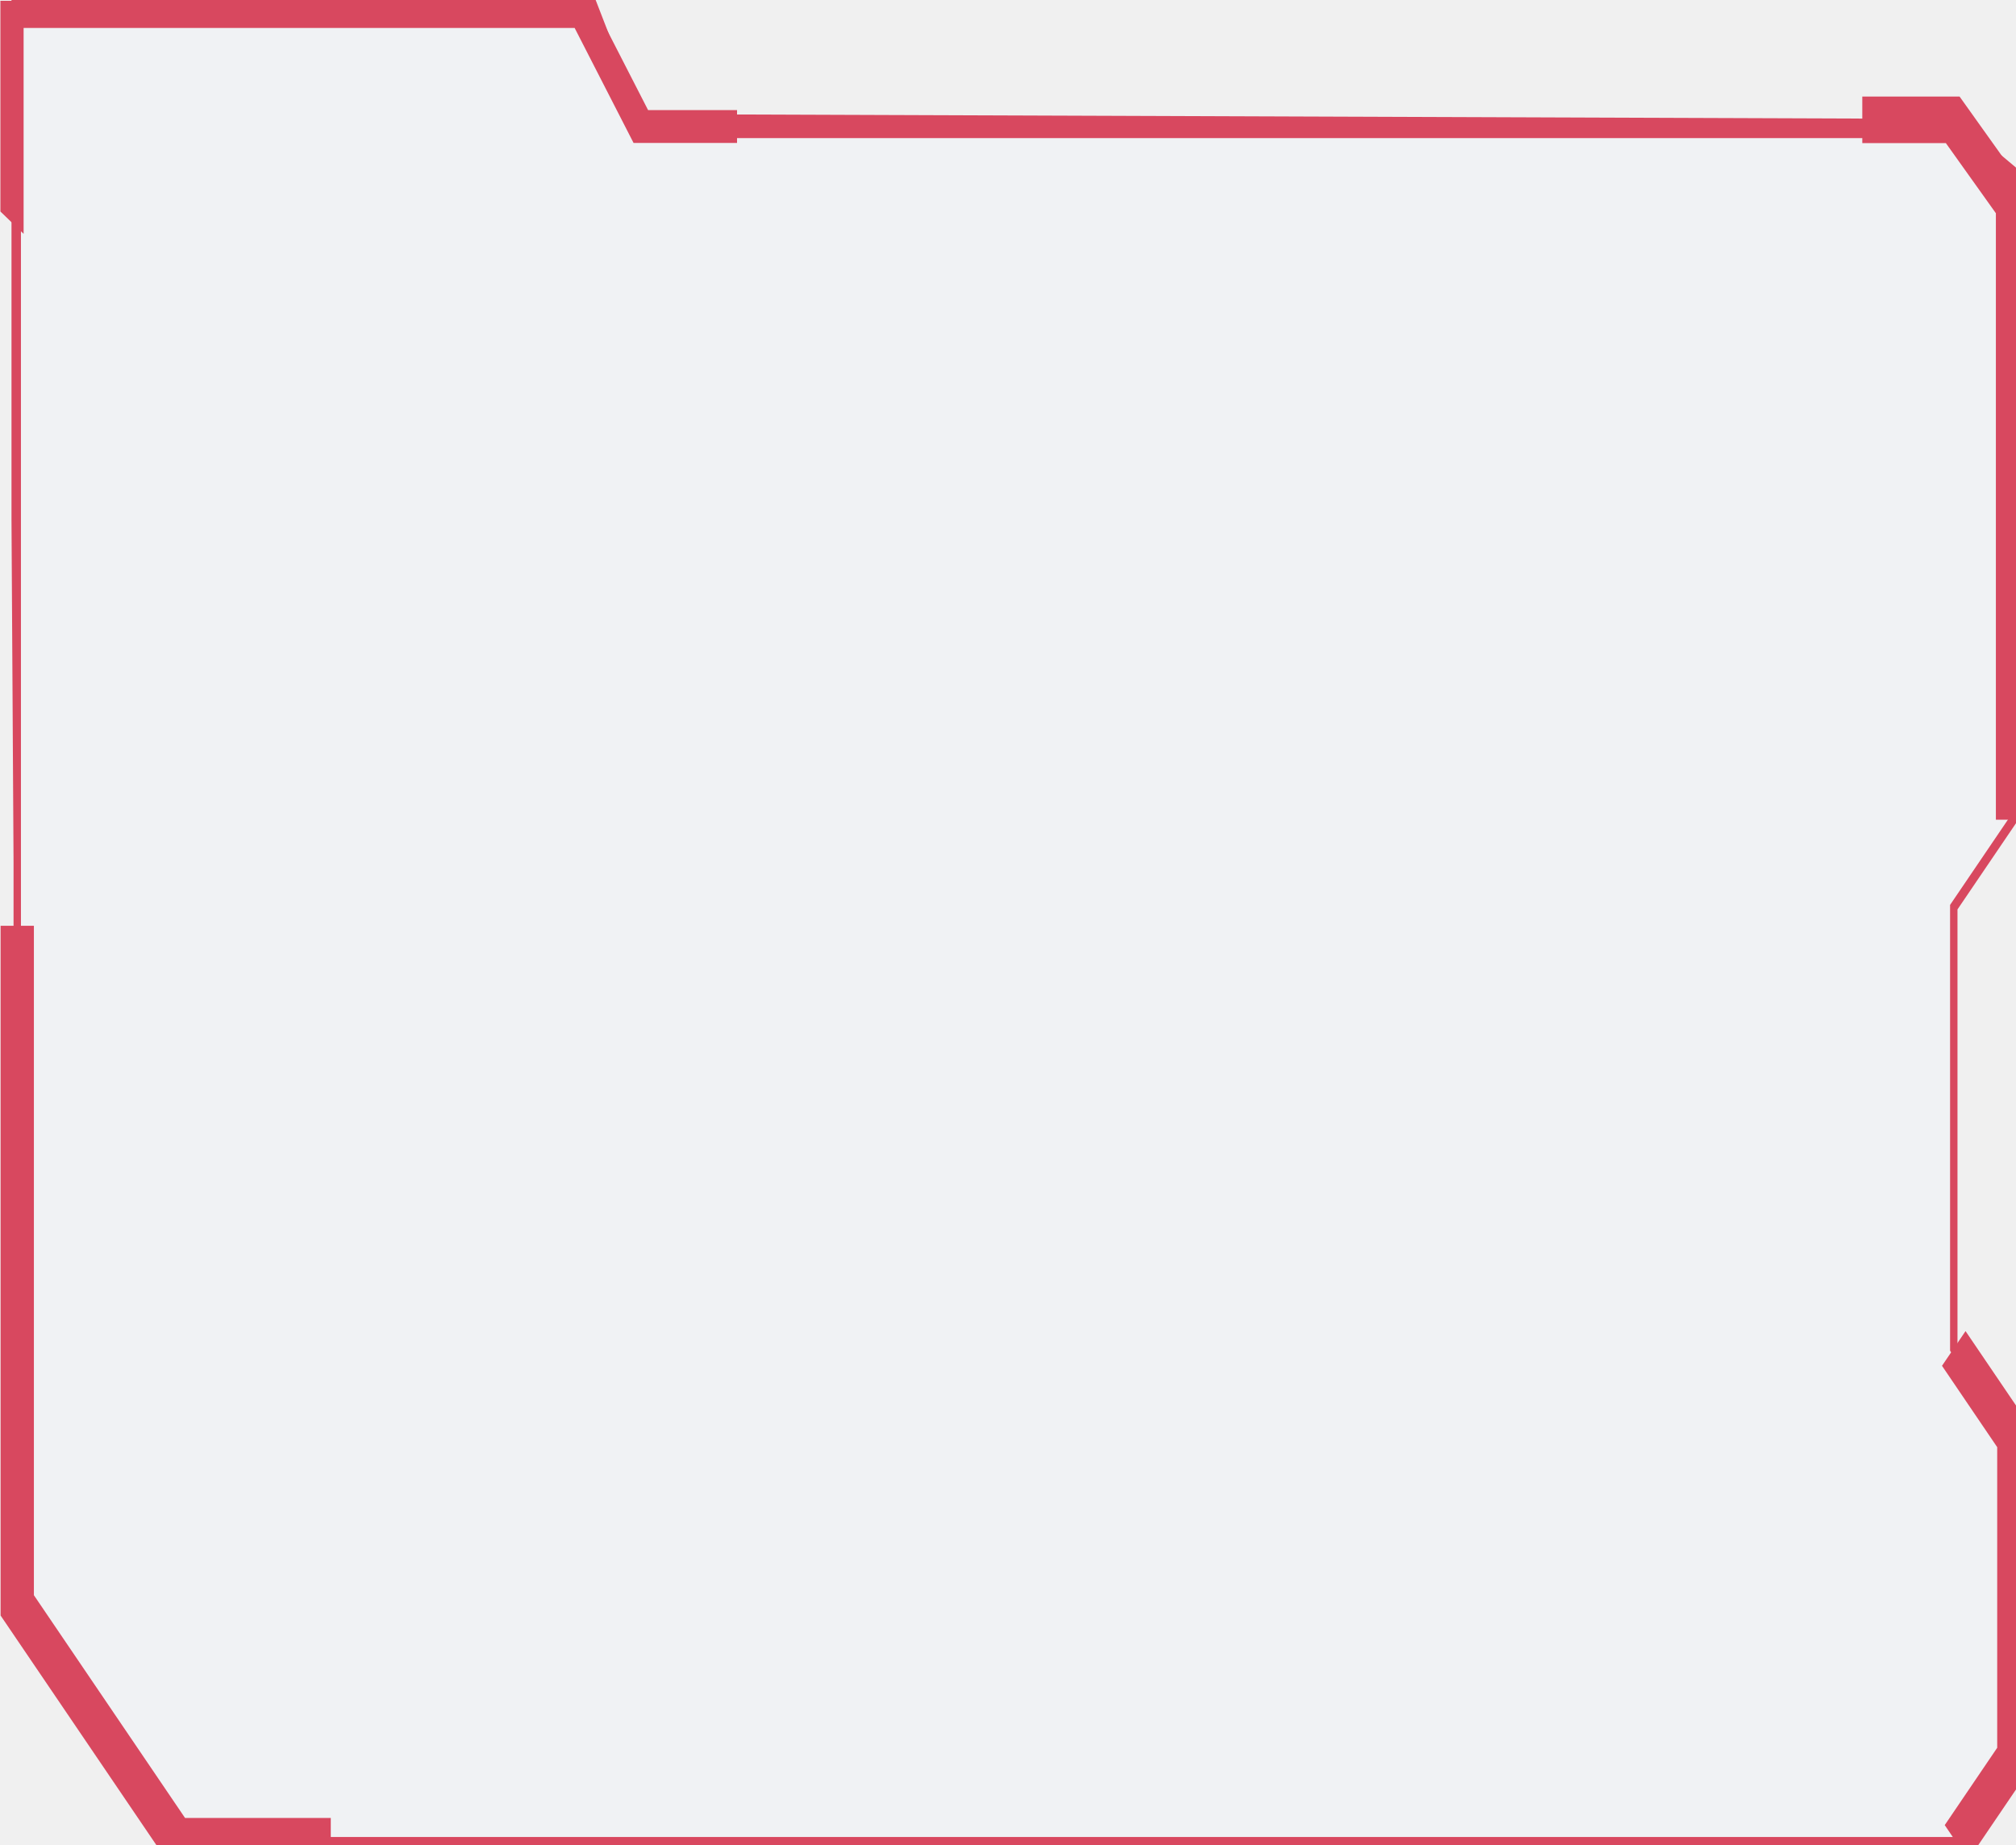
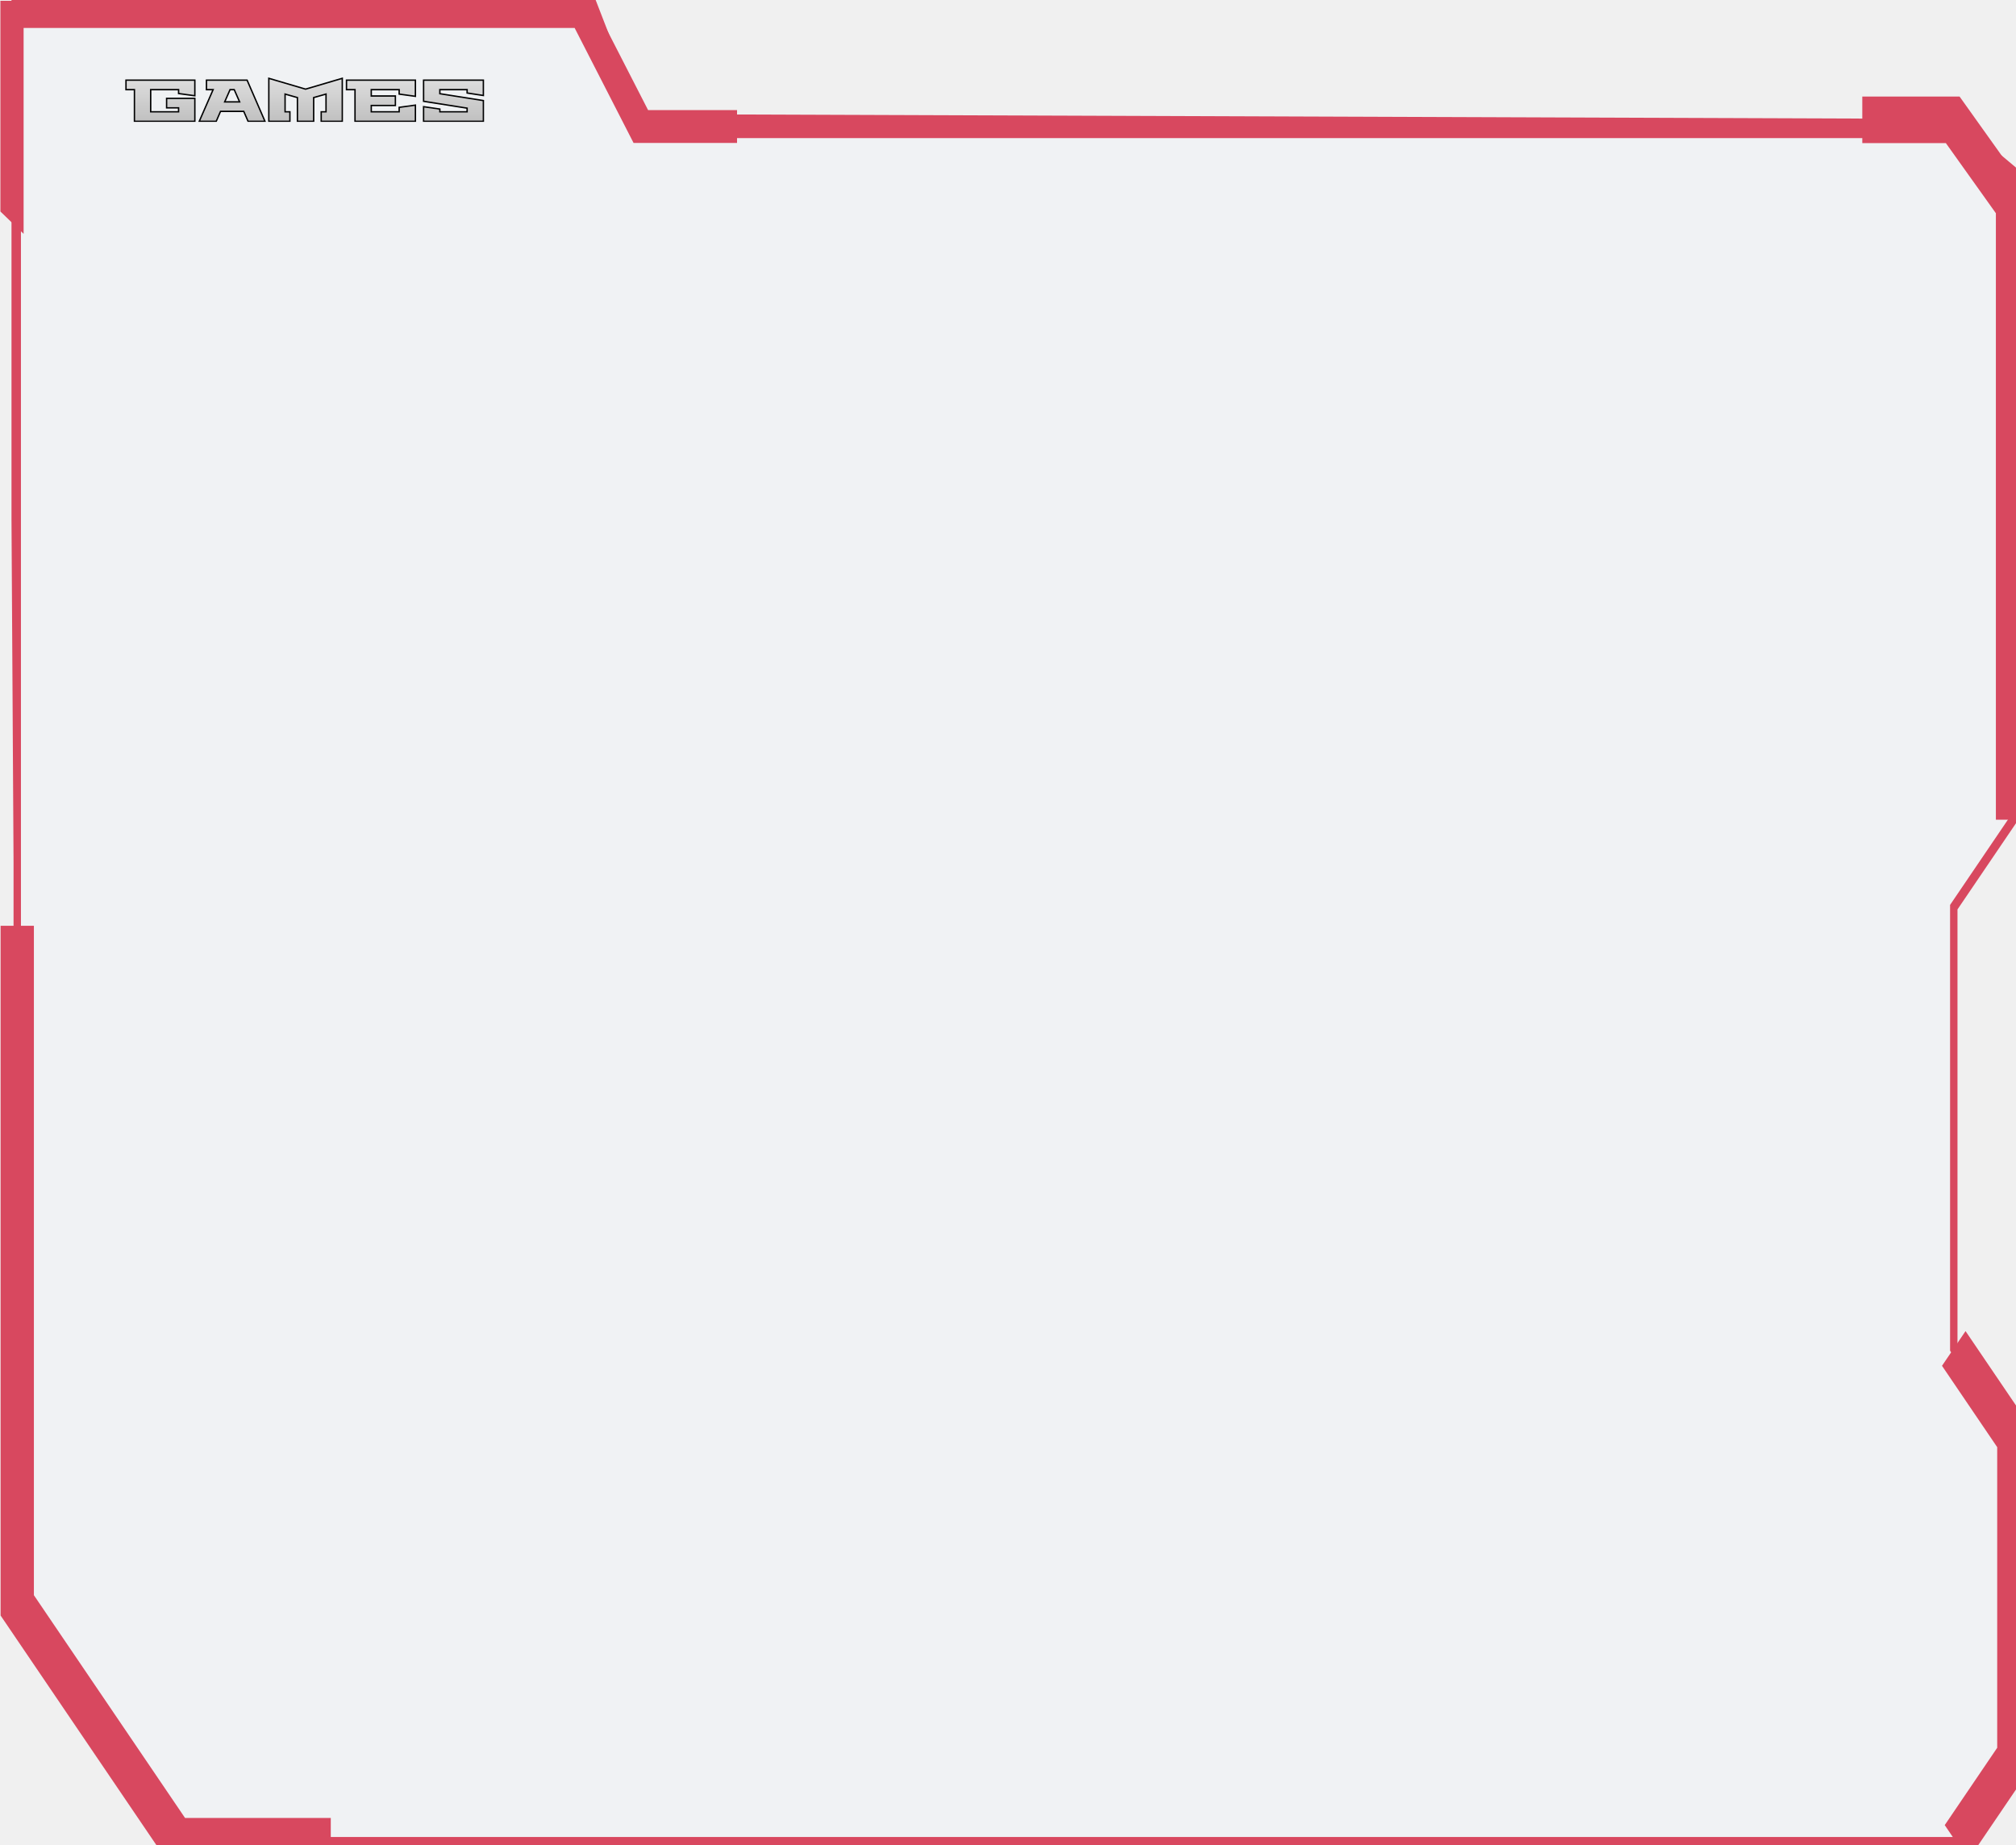
<svg xmlns="http://www.w3.org/2000/svg" width="1421" height="1300" viewBox="0 0 1421 1300" fill="none">
  <g style="mix-blend-mode:screen" opacity="0.71">
    <path d="M11.53 187.192V3.101H130.297H411.17L460.23 92.83H550.175H1365.81L1418.8 122.085V578.059L1377.14 639.45V950.495L1419.49 1012.91V1239.14L1379.06 1298.71H125.561L12.159 1131.59V652.543V602.717L8.464 492.15L8.464 363.584V304.444L11.53 187.192Z" fill="#003259" />
  </g>
  <path d="M1380.14 1302.56H124.481L123.718 1301.43L9.55 1133.18V650.951V607.818L8.104 366.67L8.104 300.844V185.374L8.104 184.106L8.104 0H419.857L451.031 80.453L1380.14 83.828L1421.41 118.478V579.651L1379.75 641.044V948.905L1422.1 1011.32V1240.73L1380.14 1302.56ZM126.642 1294.87H1377.98L1416.88 1237.55V1014.5L1374.53 952.089V637.858L1416.19 576.464V121.663L1374.53 97.331H451.031L415.258 6.943H131.627H14.764V185.374V300.844V366.67V604.259V654.136V1130L126.642 1294.87Z" fill="#D8485F" />
  <path d="M233.154 1316H120.704L0.422 1138.75V652.543H23.89V1124.42L130.419 1281.42H233.154V1316Z" fill="#D8485F" />
  <path d="M1387.36 1310.94L1370.77 1286.48L1407.75 1231.97V1020.07L1368.84 962.722L1385.43 938.267L1431.22 1005.75V1246.3L1387.36 1310.94Z" fill="#D8485F" />
  <path d="M1430.2 577.796H1406.82V150.306L1371.56 100.87H1312.66V68.075H1381.24L1430.2 136.722V577.796Z" fill="#D8485F" />
  <path d="M16.641 164.844L0.287 149.091V0.563H417.302L456.805 77.593H519.512V100.769H446.581L405.037 19.691H16.641V164.844Z" fill="#D8485F" />
+   <mask id="path-7-outside-1_25_3921" maskUnits="userSpaceOnUse" x="88" y="54" width="254" height="32" fill="black">
+     <rect fill="white" x="88" y="54" width="254" height="32" />
+     <path d="M89.308 62.68V57H136.828V66.92L126.388 65.48V62.68H105.708V79.32H126.388V75.52H117.948V69.84H136.828V85H95.268V62.68H89.308ZM141.232 85L150.992 62.68H146.032V57H173.832L185.992 85H175.192L172.152 78H155.112L152.072 85H141.232ZM157.592 72.32H169.672L165.432 62.68H161.832L157.592 72.32ZM189.988 85V55.88L215.388 63.36L240.748 55.88V85H226.908V79.32H230.308V65.64L220.588 68.4V85H210.148V68.4L200.428 65.64V79.32H203.828V85H189.988ZM244.738 62.68V57H292.298V67.32L281.858 65.88V62.68H261.178V68.16H278.178V73.84H261.178V79.32H281.858V76.12L292.298 74.68V85H250.738V62.68H244.738ZM299.08 85V75.8L309.52 77.32V79.32H329.76V75.8L299.08 70.96V57H340.2V66.72L329.76 65.12V62.68H309.52V66.48L340.2 71.32V85H299.08Z" />
+   </mask>
+   <path d="M89.308 62.68V57H136.828V66.92L126.388 65.48V62.68H105.708V79.32H126.388V75.52H117.948V69.84H136.828V85H95.268V62.68H89.308ZM141.232 85L150.992 62.68H146.032V57H173.832L185.992 85H175.192L172.152 78H155.112L152.072 85H141.232ZM157.592 72.32H169.672L165.432 62.68H161.832L157.592 72.32ZM189.988 85V55.88L215.388 63.36L240.748 55.88V85H226.908V79.32H230.308V65.64L220.588 68.4V85H210.148V68.4L200.428 65.64V79.32H203.828V85H189.988ZM244.738 62.68V57H292.298V67.32L281.858 65.88V62.68H261.178V68.16H278.178V73.84H261.178V79.32H281.858V76.12L292.298 74.68V85H250.738V62.68H244.738ZM299.08 85V75.8L309.52 77.32V79.32H329.76V75.8L299.08 70.96V57H340.2V66.72L329.76 65.12V62.68H309.52V66.48L340.2 71.32V85H299.08Z" fill="url(#paint0_linear_25_3921)" />
+   <path d="M89.308 62.68H88.308V63.68H89.308V62.68ZM89.308 57V56H88.308V57H89.308ZM136.828 57H137.828V56H136.828V57ZM136.828 66.92L136.692 67.911L137.828 68.067V66.92H136.828ZM126.388 65.48H125.388V66.352L126.252 66.471L126.388 65.48ZM126.388 62.68H127.388V61.68H126.388V62.68ZM105.708 62.68V61.68H104.708V62.68H105.708ZM105.708 79.32H104.708V80.32H105.708V79.32ZM126.388 79.32V80.32H127.388V79.32H126.388ZM126.388 75.52H127.388V74.52H126.388V75.52ZM117.948 75.52H116.948V76.52H117.948V75.52ZM117.948 69.84V68.84H116.948V69.84H117.948ZM136.828 69.84H137.828V68.84H136.828V69.84ZM136.828 85V86H137.828V85H136.828ZM95.268 85H94.268V86H95.268V85ZM95.268 62.68H96.268V61.68H95.268V62.68ZM90.308 62.68V57H88.308V62.68H90.308ZM89.308 58H136.828V56H89.308V58ZM135.828 57V66.92H137.828V57H135.828ZM136.965 65.929L126.525 64.489L126.252 66.471L136.692 67.911L136.965 65.929ZM127.388 65.48V62.68H125.388V65.48H127.388ZM126.388 61.68H105.708V63.68H126.388V61.68ZM104.708 62.68V79.32H106.708V62.68H104.708ZM105.708 80.32H126.388V78.32H105.708V80.32ZM127.388 79.32V75.52H125.388V79.32H127.388ZM126.388 74.52H117.948V76.52H126.388V74.52ZM118.948 75.52V69.84H116.948V75.52H118.948ZM117.948 70.84H136.828V68.84H117.948V70.84ZM135.828 69.84V85H137.828V69.84H135.828ZM136.828 84H95.268V86H136.828V84ZM96.268 85V62.68H94.268V85H96.268ZM95.268 61.68H89.308V63.68H95.268V61.68ZM141.232 85L140.316 84.599L139.703 86H141.232V85ZM150.992 62.68L151.908 63.081L152.521 61.68H150.992V62.68ZM146.032 62.68H145.032V63.68H146.032V62.68ZM146.032 57V56H145.032V57H146.032ZM173.832 57L174.749 56.602L174.488 56H173.832V57ZM185.992 85V86H187.516L186.909 84.602L185.992 85ZM175.192 85L174.275 85.398L174.536 86H175.192V85ZM172.152 78L173.069 77.602L172.808 77H172.152V78ZM155.112 78V77H154.456L154.195 77.602L155.112 78ZM152.072 85V86H152.728L152.989 85.398L152.072 85ZM157.592 72.32L156.676 71.917L156.06 73.32H157.592V72.32ZM169.672 72.32V73.32H171.204L170.587 71.917L169.672 72.32ZM165.432 62.68L166.347 62.277L166.084 61.68H165.432V62.68ZM161.832 62.68V61.68H161.179L160.916 62.277L161.832 62.68ZM142.148 85.401L151.908 63.081L150.076 62.279L140.316 84.599L142.148 85.401ZM150.992 61.68H146.032V63.68H150.992V61.68ZM147.032 62.68V57H145.032V62.68H147.032ZM146.032 58H173.832V56H146.032V58ZM172.915 57.398L185.075 85.398L186.909 84.602L174.749 56.602L172.915 57.398ZM185.992 84H175.192V86H185.992V84ZM176.109 84.602L173.069 77.602L171.235 78.398L174.275 85.398L176.109 84.602ZM172.152 77H155.112V79H172.152V77ZM154.195 77.602L151.155 84.602L152.989 85.398L156.029 78.398L154.195 77.602ZM152.072 84H141.232V86H152.072V84ZM157.592 73.32H169.672V71.32H157.592V73.32ZM170.587 71.917L166.347 62.277L164.516 63.083L168.757 72.723L170.587 71.917ZM165.432 61.68H161.832V63.68H165.432V61.68ZM160.916 62.277L156.676 71.917L158.507 72.723L162.747 63.083L160.916 62.277ZM189.988 85H188.988V86H189.988V85ZM189.988 55.88L190.271 54.921L188.988 54.543V55.88H189.988ZM215.388 63.36L215.106 64.319L215.388 64.403L215.671 64.319L215.388 63.36ZM240.748 55.88H241.748V54.542L240.465 54.921L240.748 55.88ZM240.748 85V86H241.748V85H240.748ZM226.908 85H225.908V86H226.908V85ZM226.908 79.32V78.32H225.908V79.32H226.908ZM230.308 79.32V80.32H231.308V79.32H230.308ZM230.308 65.64H231.308V64.317L230.035 64.678L230.308 65.64ZM220.588 68.4L220.315 67.438L219.588 67.644V68.4H220.588ZM220.588 85V86H221.588V85H220.588ZM210.148 85H209.148V86H210.148V85ZM210.148 68.4H211.148V67.644L210.421 67.438L210.148 68.4ZM200.428 65.64L200.701 64.678L199.428 64.317V65.64H200.428ZM200.428 79.32H199.428V80.32H200.428V79.32ZM203.828 79.32H204.828V78.32H203.828V79.32ZM203.828 85V86H204.828V85H203.828ZM190.988 85V55.88H188.988V85H190.988ZM189.706 56.839L215.106 64.319L215.671 62.401L190.271 54.921L189.706 56.839ZM215.671 64.319L241.031 56.839L240.465 54.921L215.105 62.401L215.671 64.319ZM239.748 55.88V85H241.748V55.88H239.748ZM240.748 84H226.908V86H240.748V84ZM227.908 85V79.32H225.908V85H227.908ZM226.908 80.32H230.308V78.32H226.908V80.32ZM231.308 79.32V65.64H229.308V79.32H231.308ZM230.035 64.678L220.315 67.438L220.861 69.362L230.581 66.602L230.035 64.678ZM219.588 68.4V85H221.588V68.4H219.588ZM220.588 84H210.148V86H220.588V84ZM211.148 85V68.4H209.148V85H211.148ZM210.421 67.438L200.701 64.678L200.155 66.602L209.875 69.362L210.421 67.438ZM199.428 65.64V79.32H201.428V65.64H199.428ZM200.428 80.32H203.828V78.32H200.428V80.32ZM202.828 79.32V85H204.828V79.32H202.828ZM203.828 84H189.988V86H203.828V84ZM244.738 62.68H243.738V63.68H244.738V62.68ZM244.738 57V56H243.738V57H244.738ZM292.298 57H293.298V56H292.298V57ZM292.298 67.32L292.161 68.311L293.298 68.467V67.32H292.298ZM281.858 65.88H280.858V66.751L281.721 66.871L281.858 65.88ZM281.858 62.68H282.858V61.68H281.858V62.68ZM261.178 62.68V61.68H260.178V62.68H261.178ZM261.178 68.16H260.178V69.16H261.178V68.16ZM278.178 68.16H279.178V67.16H278.178V68.16ZM278.178 73.84V74.84H279.178V73.84H278.178ZM261.178 73.84V72.84H260.178V73.84H261.178ZM261.178 79.32H260.178V80.32H261.178V79.32ZM281.858 79.32V80.32H282.858V79.32H281.858ZM281.858 76.12L281.721 75.129L280.858 75.249V76.12H281.858ZM292.298 74.68H293.298V73.533L292.161 73.689L292.298 74.68ZM292.298 85V86H293.298V85H292.298ZM250.738 85H249.738V86H250.738V85ZM250.738 62.68H251.738V61.68H250.738V62.68ZM245.738 62.68V57H243.738V62.68H245.738ZM244.738 58H292.298V56H244.738V58ZM291.298 57V67.32H293.298V57H291.298ZM292.435 66.329L281.995 64.889L281.721 66.871L292.161 68.311L292.435 66.329ZM282.858 65.88V62.68H280.858V65.88H282.858ZM281.858 61.68H261.178V63.68H281.858V61.68ZM260.178 62.68V68.16H262.178V62.68H260.178ZM261.178 69.16H278.178V67.16H261.178V69.16ZM277.178 68.16V73.84H279.178V68.16H277.178ZM278.178 72.84H261.178V74.84H278.178V72.84ZM260.178 73.84V79.32H262.178V73.84H260.178ZM261.178 80.32H281.858V78.32H261.178V80.32ZM282.858 79.32V76.12H280.858V79.32H282.858ZM281.995 77.111L292.435 75.671L292.161 73.689L281.721 75.129L281.995 77.111ZM291.298 74.68V85H293.298V74.68H291.298ZM292.298 84H250.738V86H292.298V84ZM251.738 85V62.68H249.738V85H251.738ZM250.738 61.68H244.738V63.68H250.738V61.68ZM299.08 85H298.08V86H299.08V85ZM299.08 75.8L299.224 74.81L298.08 74.644V75.8H299.08ZM309.52 77.32H310.52V76.455L309.664 76.33L309.52 77.32ZM309.52 79.32H308.52V80.32H309.52V79.32ZM329.76 79.32V80.32H330.76V79.32H329.76ZM329.76 75.8H330.76V74.945L329.916 74.812L329.76 75.8ZM299.08 70.96H298.08V71.815L298.924 71.948L299.08 70.96ZM299.08 57V56H298.08V57H299.08ZM340.2 57H341.2V56H340.2V57ZM340.2 66.72L340.049 67.709L341.2 67.885V66.72H340.2ZM329.76 65.12H328.76V65.978L329.609 66.109L329.76 65.12ZM329.76 62.68H330.76V61.68H329.76V62.68ZM309.52 62.68V61.68H308.52V62.68H309.52ZM309.52 66.48H308.52V67.335L309.364 67.468L309.52 66.48ZM340.2 71.32H341.2V70.465L340.356 70.332L340.2 71.32ZM340.2 85V86H341.2V85H340.2ZM300.08 85V75.8H298.08V85H300.08ZM298.936 76.79L309.376 78.31L309.664 76.33L299.224 74.81L298.936 76.79ZM308.52 77.32V79.32H310.52V77.32H308.52ZM309.52 80.32H329.76V78.32H309.52V80.32ZM330.76 79.32V75.8H328.76V79.32H330.76ZM329.916 74.812L299.236 69.972L298.924 71.948L329.604 76.788L329.916 74.812ZM300.08 70.96V57H298.08V70.96H300.08ZM299.08 58H340.2V56H299.08V58ZM339.2 57V66.72H341.2V57H339.2ZM340.352 65.731L329.912 64.132L329.609 66.109L340.049 67.709L340.352 65.731ZM330.76 65.12V62.68H328.76V65.12H330.76ZM329.76 61.68H309.52V63.68H329.76V61.68ZM308.52 62.68V66.48H310.52V62.68H308.52ZM309.364 67.468L340.044 72.308L340.356 70.332L309.676 65.492L309.364 67.468ZM339.2 71.32V85H341.2V71.32H339.2ZM340.2 84H299.08V86H340.2V84Z" fill="black" mask="url(#path-7-outside-1_25_3921)" />
+   <defs>
+     <linearGradient id="paint0_linear_25_3921" x1="216.555" y1="22" x2="216.555" y2="125" gradientUnits="userSpaceOnUse">
+       <stop stop-color="white" />
+       <stop offset="1" stop-color="#999999" />
+     </linearGradient>
+   </defs>
</svg>
